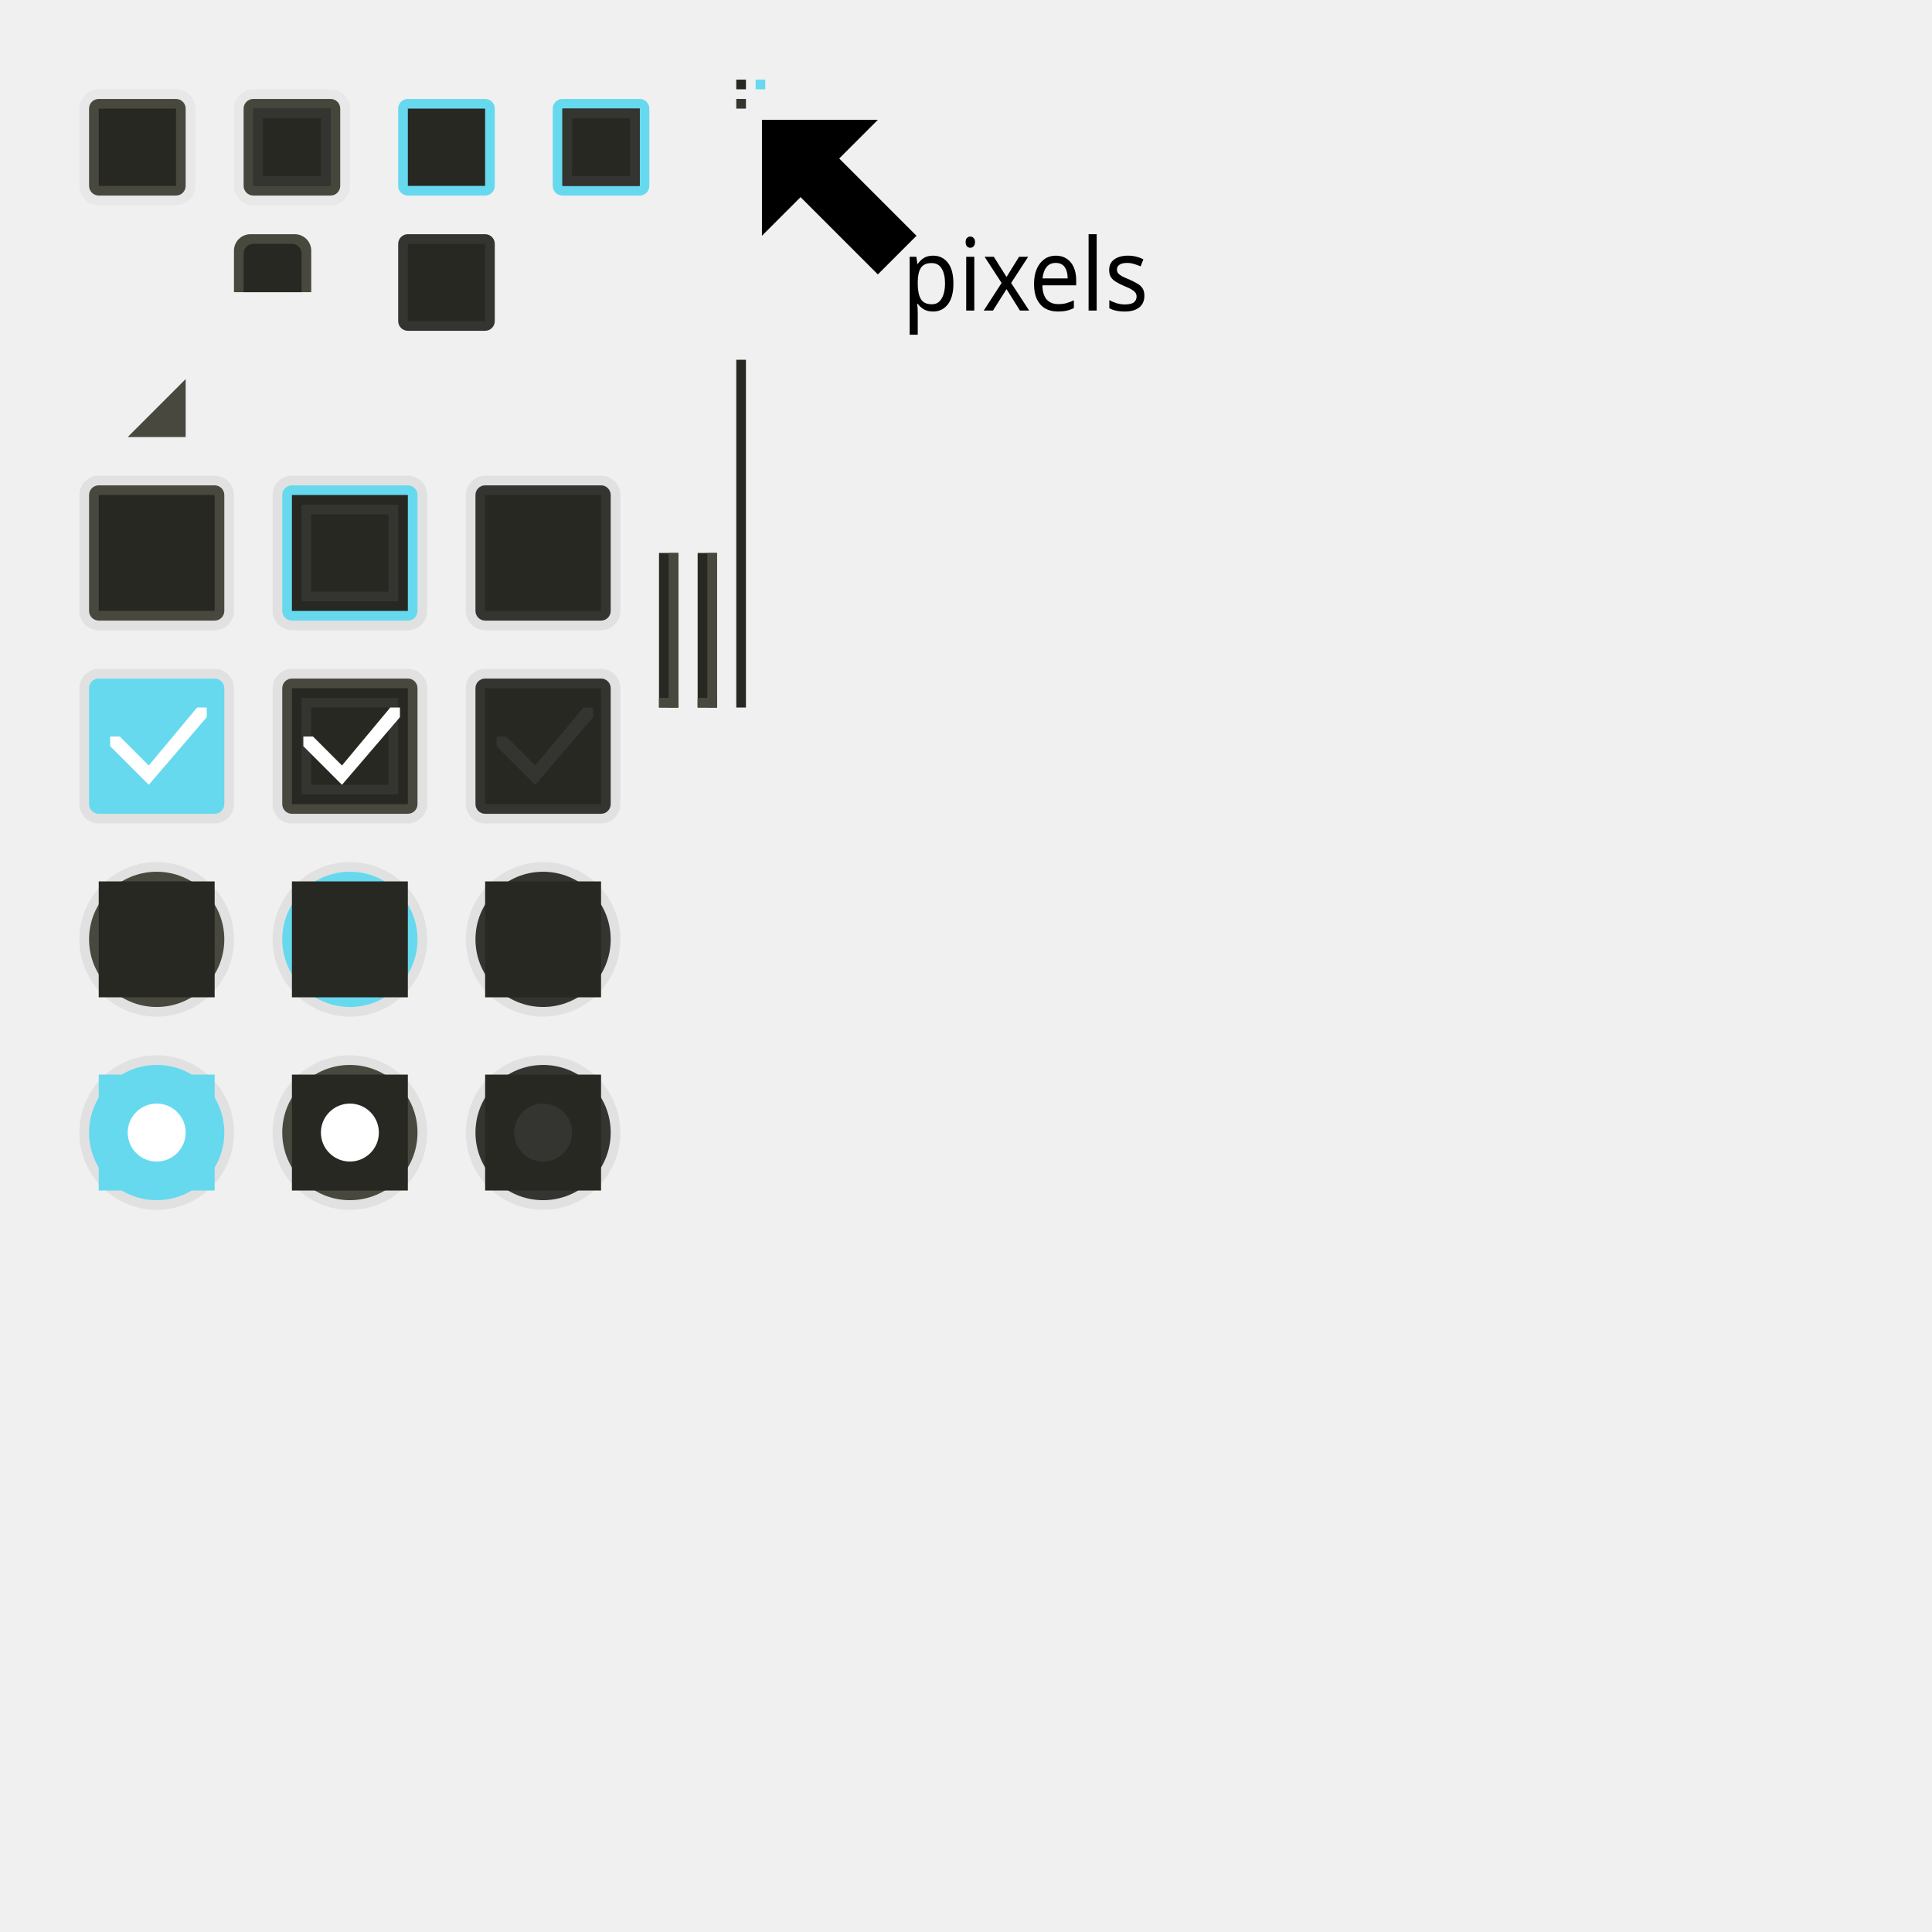
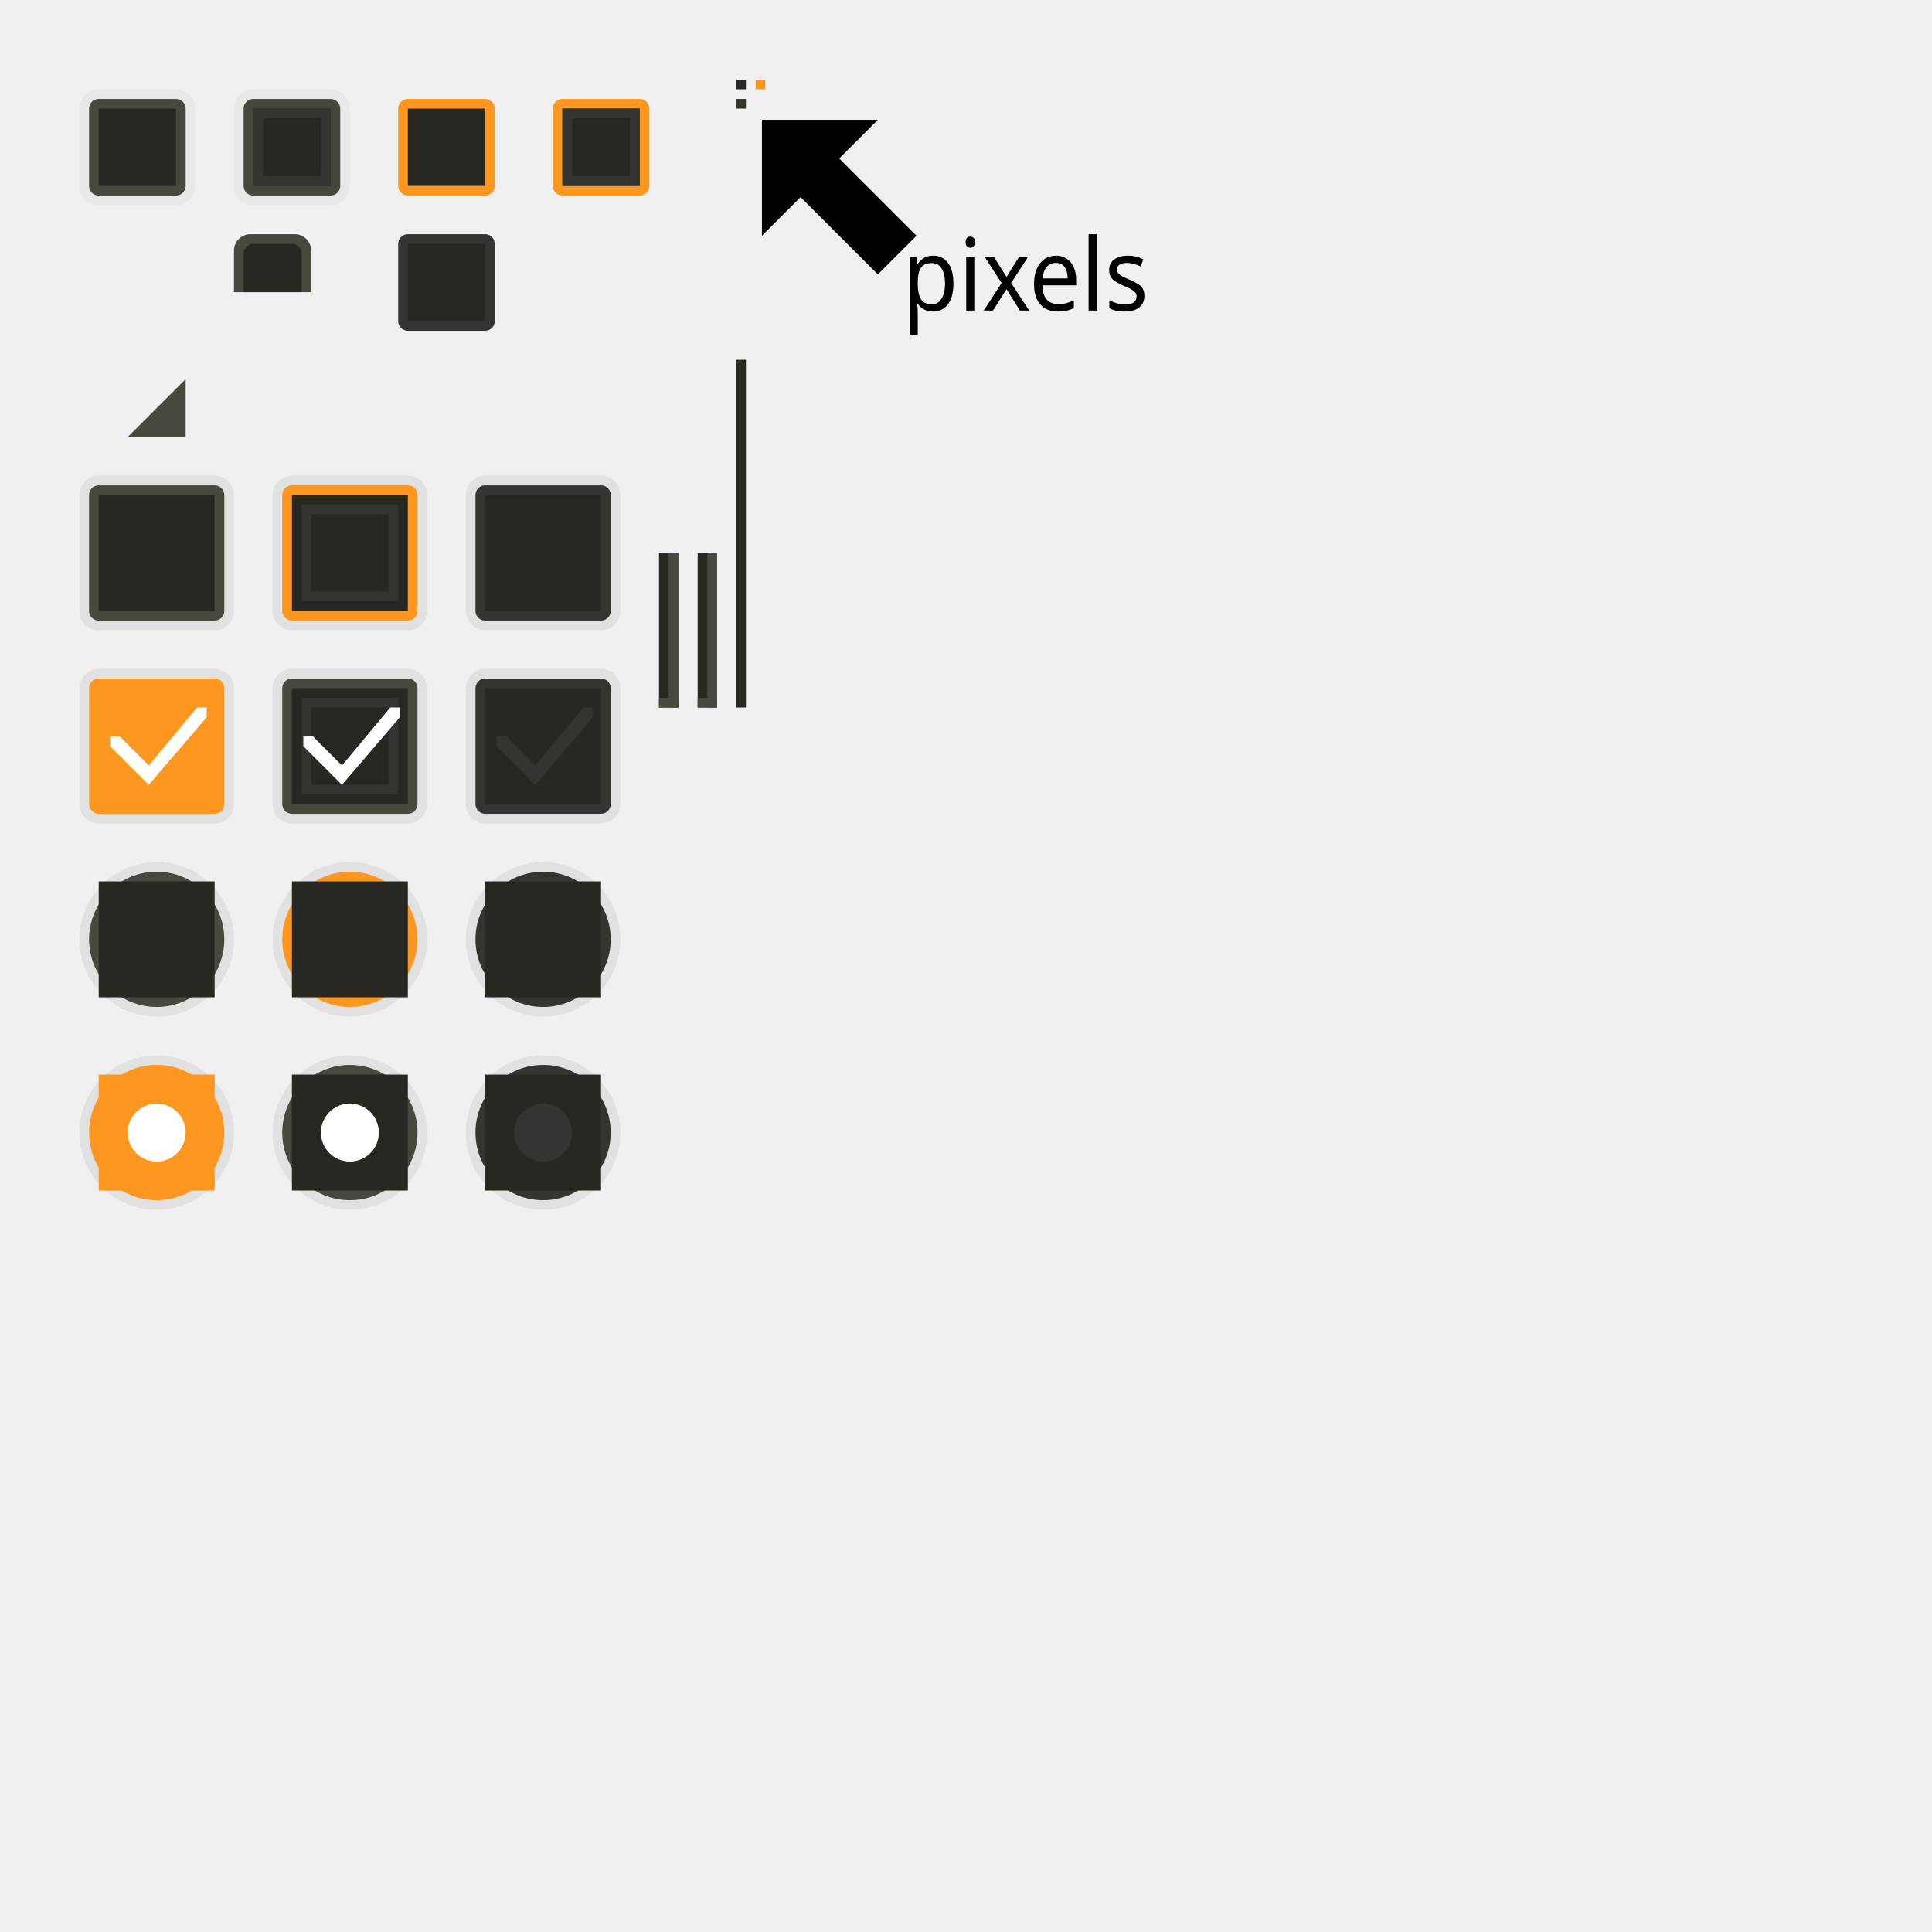
<svg xmlns="http://www.w3.org/2000/svg" width="200" height="200" viewBox="0 0 200 200" id="svg2" version="1.1">
  <defs id="defs4" />
  <g id="layer1" transform="translate(0,-852.3622)">
    <g id="btn-active" transform="translate(-149.5,-11)">
      <rect style="opacity:1;fill:#000000;fill-opacity:0;stroke:none;stroke-width:1;stroke-miterlimit:4;stroke-dasharray:none;stroke-dashoffset:0;stroke-opacity:0.51" id="rect124" width="12" height="12" x="189.72" y="872.605" />
-       <rect ry="1" style="opacity:1;fill:#66d9ee;fill-opacity:1;stroke:none;stroke-width:1;stroke-miterlimit:4;stroke-dasharray:none;stroke-dashoffset:0;stroke-opacity:0.51" id="rect126" width="10" height="10" x="190.72" y="873.605" />
+       <rect ry="1" style="opacity:1;fill:#fe9720;fill-opacity:1;stroke:none;stroke-width:1;stroke-miterlimit:4;stroke-dasharray:none;stroke-dashoffset:0;stroke-opacity:0.51" id="rect126" width="10" height="10" x="190.72" y="873.605" />
      <rect y="874.605" x="191.72" height="8" width="8" id="rect128" style="opacity:1;fill:#272822;fill-opacity:1;stroke:none;stroke-width:1;stroke-miterlimit:4;stroke-dasharray:none;stroke-dashoffset:0;stroke-opacity:0.51" />
    </g>
    <g id="btn-active-hover" transform="translate(-149.5,-11)">
      <rect y="872.605" x="205.72" height="12" width="12" id="rect134" style="opacity:1;fill:#000000;fill-opacity:0;stroke:none;stroke-width:1;stroke-miterlimit:4;stroke-dasharray:none;stroke-dashoffset:0;stroke-opacity:0.51" />
-       <rect ry="1" y="873.605" x="206.72" height="10" width="10" id="rect136" style="opacity:1;fill:#66d9ee;fill-opacity:1;stroke:none;stroke-width:1;stroke-miterlimit:4;stroke-dasharray:none;stroke-dashoffset:0;stroke-opacity:0.51" />
+       <rect ry="1" y="873.605" x="206.72" height="10" width="10" id="rect136" style="opacity:1;fill:#fe9720;fill-opacity:1;stroke:none;stroke-width:1;stroke-miterlimit:4;stroke-dasharray:none;stroke-dashoffset:0;stroke-opacity:0.51" />
      <rect style="opacity:1;fill:#272822;fill-opacity:1;stroke:none;stroke-width:1;stroke-miterlimit:4;stroke-dasharray:none;stroke-dashoffset:0;stroke-opacity:0.51" id="rect138" width="8" height="8" x="207.72" y="874.605" />
      <path id="path140" d="m 207.72,874.605 v 8 h 8 v -8 z m 1,1 h 6 v 6 h -6 z" style="opacity:1;fill:#343430;fill-opacity:1;stroke:none;stroke-width:1;stroke-miterlimit:4;stroke-dasharray:none;stroke-dashoffset:0;stroke-opacity:0.51" />
    </g>
    <g id="btn" transform="translate(-149.5,-11)">
      <rect style="opacity:1;fill:#000000;fill-opacity:0.039;stroke:none;stroke-width:1;stroke-miterlimit:4;stroke-dasharray:none;stroke-dashoffset:0;stroke-opacity:0.51" id="rect144" width="12" height="12" x="157.72" y="872.605" ry="2" />
      <rect y="873.605" x="158.72" height="10" width="10" id="rect146" style="opacity:1;fill:#48483e;fill-opacity:1;stroke:none;stroke-width:1;stroke-miterlimit:4;stroke-dasharray:none;stroke-dashoffset:0;stroke-opacity:0.51" ry="1" />
      <rect style="opacity:1;fill:#272822;fill-opacity:1;stroke:none;stroke-width:1;stroke-miterlimit:4;stroke-dasharray:none;stroke-dashoffset:0;stroke-opacity:0.51" id="rect148" width="8" height="8" x="159.72" y="874.605" />
    </g>
    <g id="btn-hover" transform="translate(-149.5,-11)">
      <rect ry="2" y="872.605" x="173.72" height="12" width="12" id="rect154" style="opacity:1;fill:#000000;fill-opacity:0.039;stroke:none;stroke-width:1;stroke-miterlimit:4;stroke-dasharray:none;stroke-dashoffset:0;stroke-opacity:0.51" />
      <rect ry="1" style="opacity:1;fill:#45463c;fill-opacity:1;stroke:none;stroke-width:1;stroke-miterlimit:4;stroke-dasharray:none;stroke-dashoffset:0;stroke-opacity:0.51" id="rect156" width="10" height="10" x="174.72" y="873.605" />
      <rect y="874.605" x="175.72" height="8" width="8" id="rect158" style="opacity:1;fill:#272822;fill-opacity:1;stroke:none;stroke-width:1;stroke-miterlimit:4;stroke-dasharray:none;stroke-dashoffset:0;stroke-opacity:0.51" />
      <path id="path160" d="m 175.72,874.605 v 8 h 8 v -8 z m 1,1 h 6 v 6 h -6 z" style="opacity:1;fill:#343430;fill-opacity:1;stroke:none;stroke-width:1;stroke-miterlimit:4;stroke-dasharray:none;stroke-dashoffset:0;stroke-opacity:0.51" />
    </g>
    <path id="path166" d="m 78.875,864.768 v 12 l 4,-4 8,8 4,-4 -8,-8 4,-4 z" style="opacity:1;fill:#000000;fill-opacity:1;stroke:none;stroke-width:1;stroke-miterlimit:4;stroke-dasharray:none;stroke-dashoffset:0;stroke-opacity:0.51" />
    <text transform="scale(0.9563965,1.045592)" id="text170" y="845.943" x="97.617" style="font-style:normal;font-weight:normal;line-height:0%;font-family:sans-serif;letter-spacing:0px;word-spacing:0px;fill:#000000;fill-opacity:1;stroke:none;stroke-width:1px;stroke-linecap:butt;stroke-linejoin:miter;stroke-opacity:1" xml:space="preserve">
      <tspan style="font-size:9.953px;line-height:1.25;font-family:sans-serif" y="845.943" x="97.617" id="tspan168">pixels</tspan>
    </text>
    <g id="resize-grip" transform="translate(-149.5,-11)">
      <rect style="opacity:1;fill:#ffffff;fill-opacity:0;stroke:none;stroke-width:1;stroke-miterlimit:4;stroke-dasharray:none;stroke-dashoffset:0;stroke-opacity:0.51" id="rect172" width="13" height="13" x="158.72" y="898.605" />
      <path style="fill:#48483e;fill-opacity:1;fill-rule:evenodd;stroke:none;stroke-width:1px;stroke-linecap:butt;stroke-linejoin:miter;stroke-opacity:1" d="m 168.72,908.605 h -6 l 6,-6 z" id="path174" />
    </g>
    <rect y="862.605" x="76.22" height="1" width="1" id="handle" style="opacity:1;fill:#34352d;fill-opacity:1;stroke:none;stroke-width:1;stroke-miterlimit:4;stroke-dasharray:none;stroke-dashoffset:0;stroke-opacity:0.51" />
    <g id="menubar-menuitem" transform="translate(-149.5,-11)">
      <path style="opacity:1;fill:#48483e;fill-opacity:1;stroke:none;stroke-width:1;stroke-miterlimit:4;stroke-dasharray:none;stroke-dashoffset:0;stroke-opacity:1" d="m 175.435,887.605 c -0.95,0 -1.715,0.765 -1.715,1.715 v 4.285 h 8 v -4.285 c 0,-0.95 -0.765,-1.715 -1.715,-1.715 z" id="path180" />
      <path style="opacity:1;fill:#272822;fill-opacity:1;stroke:none;stroke-width:1;stroke-miterlimit:4;stroke-dasharray:none;stroke-dashoffset:0;stroke-opacity:0.51" d="m 175.72,888.605 c -0.554,0 -1,0.446 -1,1 v 4 h 6 v -4 c 0,-0.554 -0.446,-1 -1,-1 z" id="path182" />
    </g>
    <g id="btn-insensitive" transform="translate(-149.5,-11)">
      <rect style="opacity:1;fill:#000000;fill-opacity:0;stroke:none;stroke-width:1;stroke-miterlimit:4;stroke-dasharray:none;stroke-dashoffset:0;stroke-opacity:0.51" id="rect186" width="12" height="12" x="189.72" y="886.605" />
      <rect ry="1" y="887.605" x="190.72" height="10" width="10" id="rect188" style="opacity:1;fill:#343430;fill-opacity:1;stroke:none;stroke-width:1;stroke-miterlimit:4;stroke-dasharray:none;stroke-dashoffset:0;stroke-opacity:0.51" />
      <rect style="opacity:1;fill:#272822;fill-opacity:1;stroke:none;stroke-width:1;stroke-miterlimit:4;stroke-dasharray:none;stroke-dashoffset:0;stroke-opacity:0.51" id="rect190" width="8" height="8" x="191.72" y="888.605" />
    </g>
    <rect style="opacity:1;fill:#272822;fill-opacity:1;stroke:none;stroke-width:1;stroke-miterlimit:4;stroke-dasharray:none;stroke-dashoffset:0;stroke-opacity:0.51" id="base-color" width="1" height="1" x="76.22" y="860.605" />
-     <rect y="860.605" x="78.22" height="1" width="1" id="selected-color" style="opacity:1;fill:#66d9ee;fill-opacity:1;stroke:none;stroke-width:1;stroke-miterlimit:4;stroke-dasharray:none;stroke-dashoffset:0;stroke-opacity:0.51" />
+     <rect y="860.605" x="78.22" height="1" width="1" id="selected-color" style="opacity:1;fill:#fe9720;fill-opacity:1;stroke:none;stroke-width:1;stroke-miterlimit:4;stroke-dasharray:none;stroke-dashoffset:0;stroke-opacity:0.51" />
    <rect style="opacity:1;fill:#272822;fill-opacity:1;stroke:none;stroke-opacity:1" id="toolbar" width="1" height="36" x="76.22" y="889.605" />
    <g id="radio-unchecked" transform="translate(-149.5,-11)">
      <rect ry="8" y="952.605" x="157.72" height="16" width="16" id="rect210" style="opacity:1;fill:#000000;fill-opacity:0.063;stroke:none;stroke-width:1;stroke-miterlimit:4;stroke-dasharray:none;stroke-dashoffset:0;stroke-opacity:1" />
      <rect style="opacity:1;fill:#48483e;fill-opacity:1;stroke:none;stroke-opacity:1" id="rect212" width="14" height="14" x="158.72" y="953.605" ry="7" />
      <rect rx="0" ry="6" y="954.605" x="159.72" height="12" width="12" id="rect214" style="opacity:1;fill:#272822;fill-opacity:1;stroke:none;stroke-opacity:1" />
      <rect ry="0" y="953.605" x="158.72" height="14" width="14" id="rect216" style="opacity:1;fill:none;fill-opacity:1;stroke:none;stroke-width:2;stroke-miterlimit:4;stroke-dasharray:none;stroke-dashoffset:0;stroke-opacity:1" />
    </g>
    <g id="radio-checked">
      <rect style="opacity:1;fill:#000000;fill-opacity:0.063;stroke:none;stroke-width:1;stroke-miterlimit:4;stroke-dasharray:none;stroke-dashoffset:0;stroke-opacity:1" id="rect220" width="16" height="16" x="8.22" y="961.605" ry="8" />
-       <path style="opacity:1;fill:#66d9ee;fill-opacity:1;stroke:none;stroke-opacity:1" d="m 16.22,962.605 c -3.878,0 -7,3.122 -7,7 0,3.878 3.122,7 7,7 3.878,0 7,-3.122 7,-7 0,-3.878 -3.122,-7 -7,-7 z m 0,2 c 2.77,0 5,2.23 5,5 0,2.77 -2.23,5 -5,5 -2.77,0 -5,-2.23 -5,-5 0,-2.77 2.23,-5 5,-5 z" id="path222" />
-       <rect style="opacity:1;fill:#66d9ee;fill-opacity:1;stroke:none;stroke-opacity:1" id="rect224" width="12" height="12" x="10.22" y="963.605" ry="6" rx="0" />
+       <path style="opacity:1;fill:#fe9720;fill-opacity:1;stroke:none;stroke-opacity:1" d="m 16.22,962.605 c -3.878,0 -7,3.122 -7,7 0,3.878 3.122,7 7,7 3.878,0 7,-3.122 7,-7 0,-3.878 -3.122,-7 -7,-7 z m 0,2 c 2.77,0 5,2.23 5,5 0,2.77 -2.23,5 -5,5 -2.77,0 -5,-2.23 -5,-5 0,-2.77 2.23,-5 5,-5 z" id="path222" />
+       <rect style="opacity:1;fill:#fe9720;fill-opacity:1;stroke:none;stroke-opacity:1" id="rect224" width="12" height="12" x="10.22" y="963.605" ry="6" rx="0" />
      <circle style="opacity:1;fill:#ffffff;fill-opacity:1;stroke:none;stroke-width:1;stroke-miterlimit:4;stroke-dasharray:none;stroke-dashoffset:0;stroke-opacity:1" id="circle226" cx="16.22" cy="969.605" r="3" />
    </g>
    <g id="checkbox-unchecked" transform="translate(-149.5,-11)">
      <rect style="opacity:1;fill:#000000;fill-opacity:0.063;stroke:none;stroke-width:1;stroke-miterlimit:4;stroke-dasharray:none;stroke-dashoffset:0;stroke-opacity:1" id="rect230" width="16" height="16" x="157.72" y="912.605" ry="2" />
      <rect ry="1" y="913.605" x="158.72" height="14" width="14" id="rect232" style="opacity:1;fill:#48483e;fill-opacity:1;stroke:none;stroke-opacity:1" />
      <rect style="opacity:1;fill:#272822;fill-opacity:1;stroke:none;stroke-opacity:1" id="rect234" width="12" height="12" x="159.72" y="914.605" ry="0" />
      <rect style="opacity:1;fill:none;fill-opacity:1;stroke:none;stroke-width:2;stroke-miterlimit:4;stroke-dasharray:none;stroke-dashoffset:0;stroke-opacity:1" id="rect236" width="14" height="14" x="158.72" y="913.605" ry="0" />
    </g>
    <g id="checkbox-unchecked-hover" transform="translate(-149.5,-11)">
      <rect ry="2" y="912.605" x="177.72" height="16" width="16" id="rect242" style="opacity:1;fill:#000000;fill-opacity:0.063;stroke:none;stroke-width:1;stroke-miterlimit:4;stroke-dasharray:none;stroke-dashoffset:0;stroke-opacity:1" />
-       <rect style="opacity:1;fill:#66d9ee;fill-opacity:1;stroke:none;stroke-opacity:1" id="rect244" width="14" height="14" x="178.72" y="913.605" ry="1" />
+       <rect style="opacity:1;fill:#fe9720;fill-opacity:1;stroke:none;stroke-opacity:1" id="rect244" width="14" height="14" x="178.72" y="913.605" ry="1" />
      <rect ry="0" y="914.605" x="179.72" height="12" width="12" id="rect246" style="opacity:1;fill:#272822;fill-opacity:1;stroke:none;stroke-opacity:1" />
      <rect ry="0" y="913.605" x="178.72" height="14" width="14" id="rect248" style="opacity:1;fill:none;fill-opacity:1;stroke:none;stroke-width:2;stroke-miterlimit:4;stroke-dasharray:none;stroke-dashoffset:0;stroke-opacity:1" />
      <path id="path250" d="m 180.72,915.605 v 10 h 10 v -10 z m 1,1 h 8 v 8 h -8 z" style="opacity:1;fill:#343430;fill-opacity:1;stroke:none;stroke-opacity:1" />
    </g>
    <g id="radio-unchecked-hover" transform="translate(-149.5,-11)">
      <rect style="opacity:1;fill:#000000;fill-opacity:0.063;stroke:none;stroke-width:1;stroke-miterlimit:4;stroke-dasharray:none;stroke-dashoffset:0;stroke-opacity:1" id="rect254" width="16" height="16" x="177.72" y="952.605" ry="8" />
-       <rect ry="7" y="953.605" x="178.72" height="14" width="14" id="rect256" style="opacity:1;fill:#66d9ee;fill-opacity:1;stroke:none;stroke-opacity:1" />
+       <rect ry="7" y="953.605" x="178.72" height="14" width="14" id="rect256" style="opacity:1;fill:#fe9720;fill-opacity:1;stroke:none;stroke-opacity:1" />
      <rect style="opacity:1;fill:#272822;fill-opacity:1;stroke:none;stroke-opacity:1" id="rect258" width="12" height="12" x="179.72" y="954.605" ry="6" rx="0" />
      <rect style="opacity:1;fill:none;fill-opacity:1;stroke:none;stroke-width:2;stroke-miterlimit:4;stroke-dasharray:none;stroke-dashoffset:0;stroke-opacity:1" id="rect260" width="14" height="14" x="178.72" y="953.605" ry="0" />
    </g>
    <g id="radio-checked-insensitive" transform="translate(-149.5,-11)">
      <rect ry="8" y="972.605" x="197.72" height="16" width="16" id="rect264" style="opacity:1;fill:#000000;fill-opacity:0.063;stroke:none;stroke-width:1;stroke-miterlimit:4;stroke-dasharray:none;stroke-dashoffset:0;stroke-opacity:1" />
      <path id="path266" d="m 205.72,973.605 c -3.878,0 -7,3.122 -7,7 0,3.878 3.122,7 7,7 3.878,0 7,-3.122 7,-7 0,-3.878 -3.122,-7 -7,-7 z m 0,2 c 2.77,0 5,2.23 5,5 0,2.77 -2.23,5 -5,5 -2.77,0 -5,-2.23 -5,-5 0,-2.77 2.23,-5 5,-5 z" style="opacity:1;fill:#343430;fill-opacity:1;stroke:none;stroke-opacity:1" />
      <rect rx="0" ry="6" y="974.605" x="199.72" height="12" width="12" id="rect268" style="opacity:1;fill:#272822;fill-opacity:1;stroke:none;stroke-opacity:1" />
      <circle r="3" cy="980.605" cx="205.72" id="circle270" style="opacity:1;fill:#343430;fill-opacity:1;stroke:none;stroke-width:1;stroke-miterlimit:4;stroke-dasharray:none;stroke-dashoffset:0;stroke-opacity:1" />
    </g>
    <g id="checkbox-unchecked-insensitive" transform="translate(-149.5,-11)">
      <rect ry="2" y="912.605" x="197.72" height="16" width="16" id="rect274" style="opacity:1;fill:#000000;fill-opacity:0.063;stroke:none;stroke-width:1;stroke-miterlimit:4;stroke-dasharray:none;stroke-dashoffset:0;stroke-opacity:1" />
      <rect style="opacity:1;fill:#343430;fill-opacity:1;stroke:none;stroke-opacity:1" id="rect276" width="14" height="14" x="198.72" y="913.605" ry="1" />
      <rect ry="0" y="914.605" x="199.72" height="12" width="12" id="rect278" style="opacity:1;fill:#272822;fill-opacity:1;stroke:none;stroke-opacity:1" />
      <rect ry="0" y="913.605" x="198.72" height="14" width="14" id="rect280" style="opacity:1;fill:none;fill-opacity:1;stroke:none;stroke-width:2;stroke-miterlimit:4;stroke-dasharray:none;stroke-dashoffset:0;stroke-opacity:1" />
    </g>
    <g id="checkbox-checked">
      <rect ry="2" y="921.605" x="8.22" height="16" width="16" id="rect284" style="opacity:1;fill:#000000;fill-opacity:0.063;stroke:none;stroke-width:1;stroke-miterlimit:4;stroke-dasharray:none;stroke-dashoffset:0;stroke-opacity:1" />
-       <rect style="opacity:1;fill:#66d9ee;fill-opacity:1;stroke:none;stroke-opacity:1" id="rect286" width="14" height="14" x="9.22" y="922.605" ry="1" />
+       <rect style="opacity:1;fill:#fe9720;fill-opacity:1;stroke:none;stroke-opacity:1" id="rect286" width="14" height="14" x="9.22" y="922.605" ry="1" />
      <rect ry="0" y="922.605" x="9.22" height="14" width="14" id="rect290" style="opacity:1;fill:none;fill-opacity:1;stroke:none;stroke-width:2;stroke-miterlimit:4;stroke-dasharray:none;stroke-dashoffset:0;stroke-opacity:1" />
      <path style="fill:#ffffff;fill-opacity:1;fill-rule:evenodd;stroke:none;stroke-width:1px;stroke-linecap:butt;stroke-linejoin:miter;stroke-opacity:1" d="m 20.402,925.605 -5,6 v 0 l -3,-3 h -1 v 1 l 4,4 v 0 l 6,-7 v -1 z" id="path292" />
    </g>
    <g id="checkbox-checked-insensitive" transform="translate(-149.5,-11)">
      <rect style="opacity:1;fill:#000000;fill-opacity:0.063;stroke:none;stroke-width:1;stroke-miterlimit:4;stroke-dasharray:none;stroke-dashoffset:0;stroke-opacity:1" id="rect296" width="16" height="16" x="197.72" y="932.605" ry="2" />
      <rect ry="1" y="933.605" x="198.72" height="14" width="14" id="rect298" style="opacity:1;fill:#343430;fill-opacity:1;stroke:none;stroke-opacity:1" />
      <rect style="opacity:1;fill:#272822;fill-opacity:1;stroke:none;stroke-opacity:1" id="rect300" width="12" height="12" x="199.72" y="934.605" ry="0" />
      <rect style="opacity:1;fill:none;fill-opacity:1;stroke:none;stroke-width:2;stroke-miterlimit:4;stroke-dasharray:none;stroke-dashoffset:0;stroke-opacity:1" id="rect302" width="14" height="14" x="198.72" y="933.605" ry="0" />
      <path id="path304" d="m 209.902,936.605 -5,6 v 0 l -3,-3 h -1 v 1 l 4,4 v 0 l 6,-7 v -1 z" style="fill:#343430;fill-opacity:1;fill-rule:evenodd;stroke:none;stroke-width:1px;stroke-linecap:butt;stroke-linejoin:miter;stroke-opacity:1" />
    </g>
    <g id="radio-unchecked-insensitive" transform="translate(-149.5,-11)">
      <rect style="opacity:1;fill:#000000;fill-opacity:0.063;stroke:none;stroke-width:1;stroke-miterlimit:4;stroke-dasharray:none;stroke-dashoffset:0;stroke-opacity:1" id="rect308" width="16" height="16" x="197.72" y="952.605" ry="8" />
      <rect ry="7" y="953.605" x="198.72" height="14" width="14" id="rect310" style="opacity:1;fill:#343430;fill-opacity:1;stroke:none;stroke-opacity:1" />
      <rect style="opacity:1;fill:#272822;fill-opacity:1;stroke:none;stroke-opacity:1" id="rect312" width="12" height="12" x="199.72" y="954.605" ry="6" rx="0" />
      <rect style="opacity:1;fill:none;fill-opacity:1;stroke:none;stroke-width:2;stroke-miterlimit:4;stroke-dasharray:none;stroke-dashoffset:0;stroke-opacity:1" id="rect314" width="14" height="14" x="198.72" y="953.605" ry="0" />
    </g>
    <g id="checkbox-checked-hover">
      <rect style="opacity:1;fill:#000000;fill-opacity:0.063;stroke:none;stroke-width:1;stroke-miterlimit:4;stroke-dasharray:none;stroke-dashoffset:0;stroke-opacity:1" id="rect318" width="16" height="16" x="28.22" y="921.605" ry="2" />
      <rect ry="1" y="922.605" x="29.22" height="14" width="14" id="rect320" style="opacity:1;fill:#48483e;fill-opacity:1;stroke:none;stroke-opacity:1" />
      <rect style="opacity:1;fill:#272822;fill-opacity:1;stroke:none;stroke-opacity:1" id="rect322" width="12" height="12" x="30.22" y="923.605" ry="0" />
      <rect style="opacity:1;fill:none;fill-opacity:1;stroke:none;stroke-width:2;stroke-miterlimit:4;stroke-dasharray:none;stroke-dashoffset:0;stroke-opacity:1" id="rect324" width="14" height="14" x="29.22" y="922.605" ry="0" />
      <path style="opacity:1;fill:#343430;fill-opacity:1;stroke:none;stroke-opacity:1" d="m 31.22,924.605 v 10 h 10 v -10 z m 1,1 h 8 v 8 h -8 z" id="path1354" />
      <path id="path326" d="m 40.402,925.605 -5,6 v 0 l -3,-3 h -1 v 1 l 4,4 v 0 l 6,-7 v -1 z" style="fill:#ffffff;fill-opacity:1;fill-rule:evenodd;stroke:none;stroke-width:1px;stroke-linecap:butt;stroke-linejoin:miter;stroke-opacity:1" />
    </g>
    <g id="radio-checked-hover">
      <rect ry="8" y="961.605" x="28.22" height="16" width="16" id="rect330" style="opacity:1;fill:#000000;fill-opacity:0.063;stroke:none;stroke-width:1;stroke-miterlimit:4;stroke-dasharray:none;stroke-dashoffset:0;stroke-opacity:1" />
      <path id="path332" d="m 36.22,962.605 c -3.878,0 -7,3.122 -7,7 0,3.878 3.122,7 7,7 3.878,0 7,-3.122 7,-7 0,-3.878 -3.122,-7 -7,-7 z m 0,2 c 2.77,0 5,2.23 5,5 0,2.77 -2.23,5 -5,5 -2.77,0 -5,-2.23 -5,-5 0,-2.77 2.23,-5 5,-5 z" style="opacity:1;fill:#48483e;fill-opacity:1;stroke:none;stroke-opacity:1" />
      <rect rx="0" ry="6" y="963.605" x="30.22" height="12" width="12" id="rect334" style="opacity:1;fill:#272822;fill-opacity:1;stroke:none;stroke-opacity:1" />
      <circle r="3" cy="969.605" cx="36.22" id="circle336" style="opacity:1;fill:#ffffff;fill-opacity:1;stroke:none;stroke-width:1;stroke-miterlimit:4;stroke-dasharray:none;stroke-dashoffset:0;stroke-opacity:1" />
    </g>
    <g id="column-header" transform="translate(-149.5,-11)">
      <rect style="opacity:1;fill:#272822;fill-opacity:1;stroke:none;stroke-opacity:1" id="rect340" width="2" height="16" x="217.72" y="920.605" />
      <rect y="935.605" x="217.72" height="1" width="2" id="rect342" style="opacity:1;fill:#48483e;fill-opacity:1;stroke:none;stroke-opacity:1" />
      <rect style="opacity:1;fill:#48483e;fill-opacity:1;stroke:none;stroke-opacity:1" id="rect344" width="1" height="16" x="218.72" y="920.605" />
    </g>
    <g id="column-header-hover" transform="translate(-149.5,-11)">
      <rect y="920.605" x="221.72" height="16" width="2" id="rect348" style="opacity:1;fill:#272822;fill-opacity:1;stroke:none;stroke-opacity:1" />
      <rect style="opacity:1;fill:#48483e;fill-opacity:1;stroke:none;stroke-opacity:1" id="rect350" width="2" height="1" x="221.72" y="935.605" />
      <rect y="920.605" x="222.72" height="16" width="1" id="rect352" style="opacity:1;fill:#48483e;fill-opacity:1;stroke:none;stroke-opacity:1" />
    </g>
    <rect style="opacity:1;fill:#000000;fill-opacity:0;stroke:none;stroke-width:1;stroke-miterlimit:4;stroke-dasharray:none;stroke-dashoffset:0;stroke-opacity:0.51" id="null" width="1" height="1" x="77.875" y="863.768" />
  </g>
</svg>
